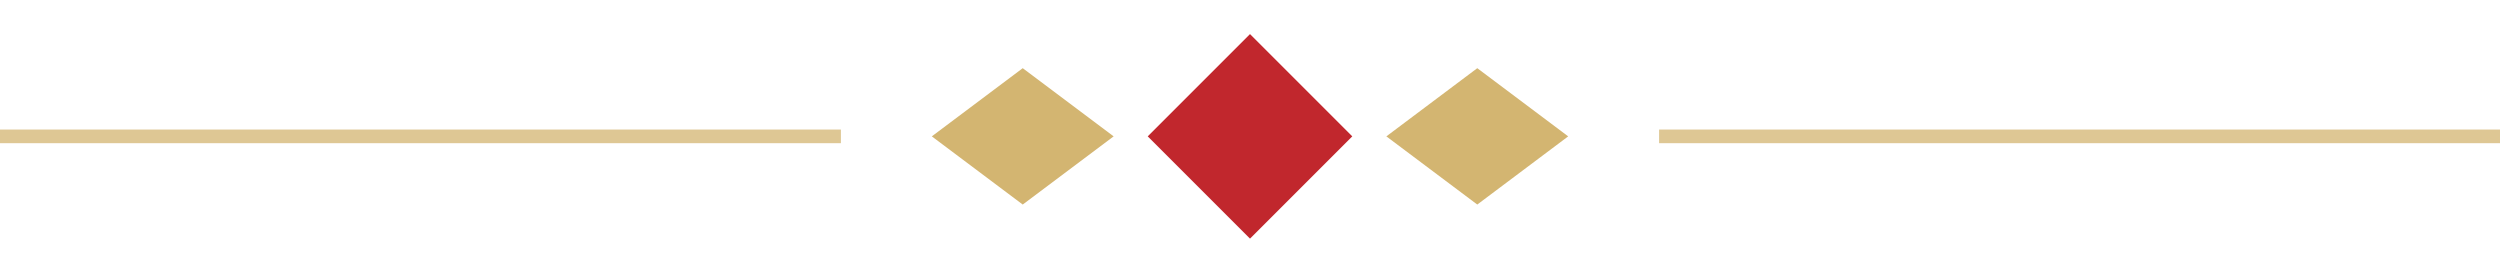
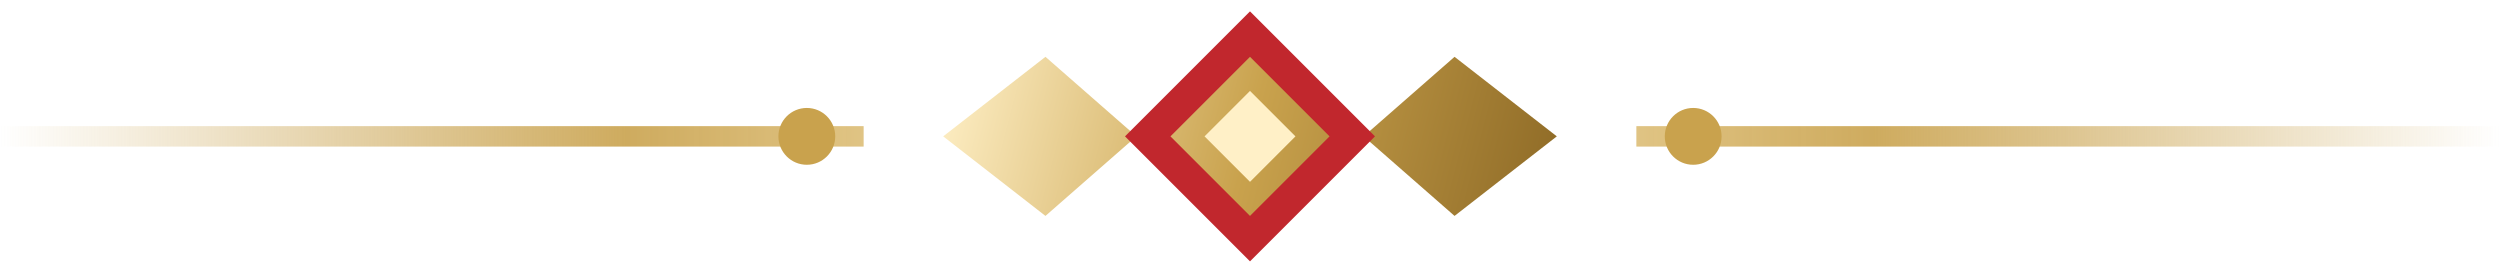
<svg xmlns="http://www.w3.org/2000/svg" viewBox="0 0 220 24" fill="none">
-   <path d="M0 12h74M146 12h74" stroke="#c8a24d" stroke-width="1.2" opacity=".6" />
-   <path d="M82 12l8-6 8 6-8 6z" fill="#c8a24d" opacity=".8" />
-   <path d="M110 3l9 9-9 9-9-9z" fill="#c1272d" />
-   <path d="M138 12l-8-6-8 6 8 6z" fill="#c8a24d" opacity=".8" />
+   <defs>
+     <linearGradient id="kb-decor-ornament-line" x1="0" y1="12" x2="220" y2="12" gradientUnits="userSpaceOnUse">
+       <stop offset="0%" stop-color="#C9A24D" stop-opacity="0" />
+       <stop offset="25%" stop-color="#C9A24D" stop-opacity="0.9" />
+       <stop offset="50%" stop-color="#FFF0C7" stop-opacity="1" />
+       <stop offset="75%" stop-color="#C9A24D" stop-opacity="0.9" />
+       <stop offset="100%" stop-color="#C9A24D" stop-opacity="0" />
+     </linearGradient>
+     <linearGradient id="kb-decor-ornament-gold" x1="83" y1="5" x2="137" y2="19" gradientUnits="userSpaceOnUse">
+       <stop offset="0%" stop-color="#FFF0C7" />
+       <stop offset="50%" stop-color="#C9A24D" />
+       <stop offset="100%" stop-color="#8E6A26" />
+     </linearGradient>
+   </defs>
+   <path d="M0 12h76M144 12h76" stroke="url(#kb-decor-ornament-line)" stroke-width="1.8" />
+   <path d="m83 12 9-7 8 7-8 7-9-7Z" fill="url(#kb-decor-ornament-gold)" />
+   <path d="m120 12 8-7 9 7-9 7-8-7Z" fill="url(#kb-decor-ornament-gold)" />
+   <path d="m110 1 11 11-11 11-11-11 11-11Z" fill="#C1272D" />
+   <path d="m110 5 7 7-7 7-7-7 7-7Z" fill="url(#kb-decor-ornament-gold)" />
+   <path d="m110 8 4 4-4 4-4-4 4-4Z" fill="#FFF0C7" />
+   <circle cx="71" cy="12" r="2.5" fill="#C9A24D" />
+   <circle cx="149" cy="12" r="2.5" fill="#C9A24D" />
</svg>
